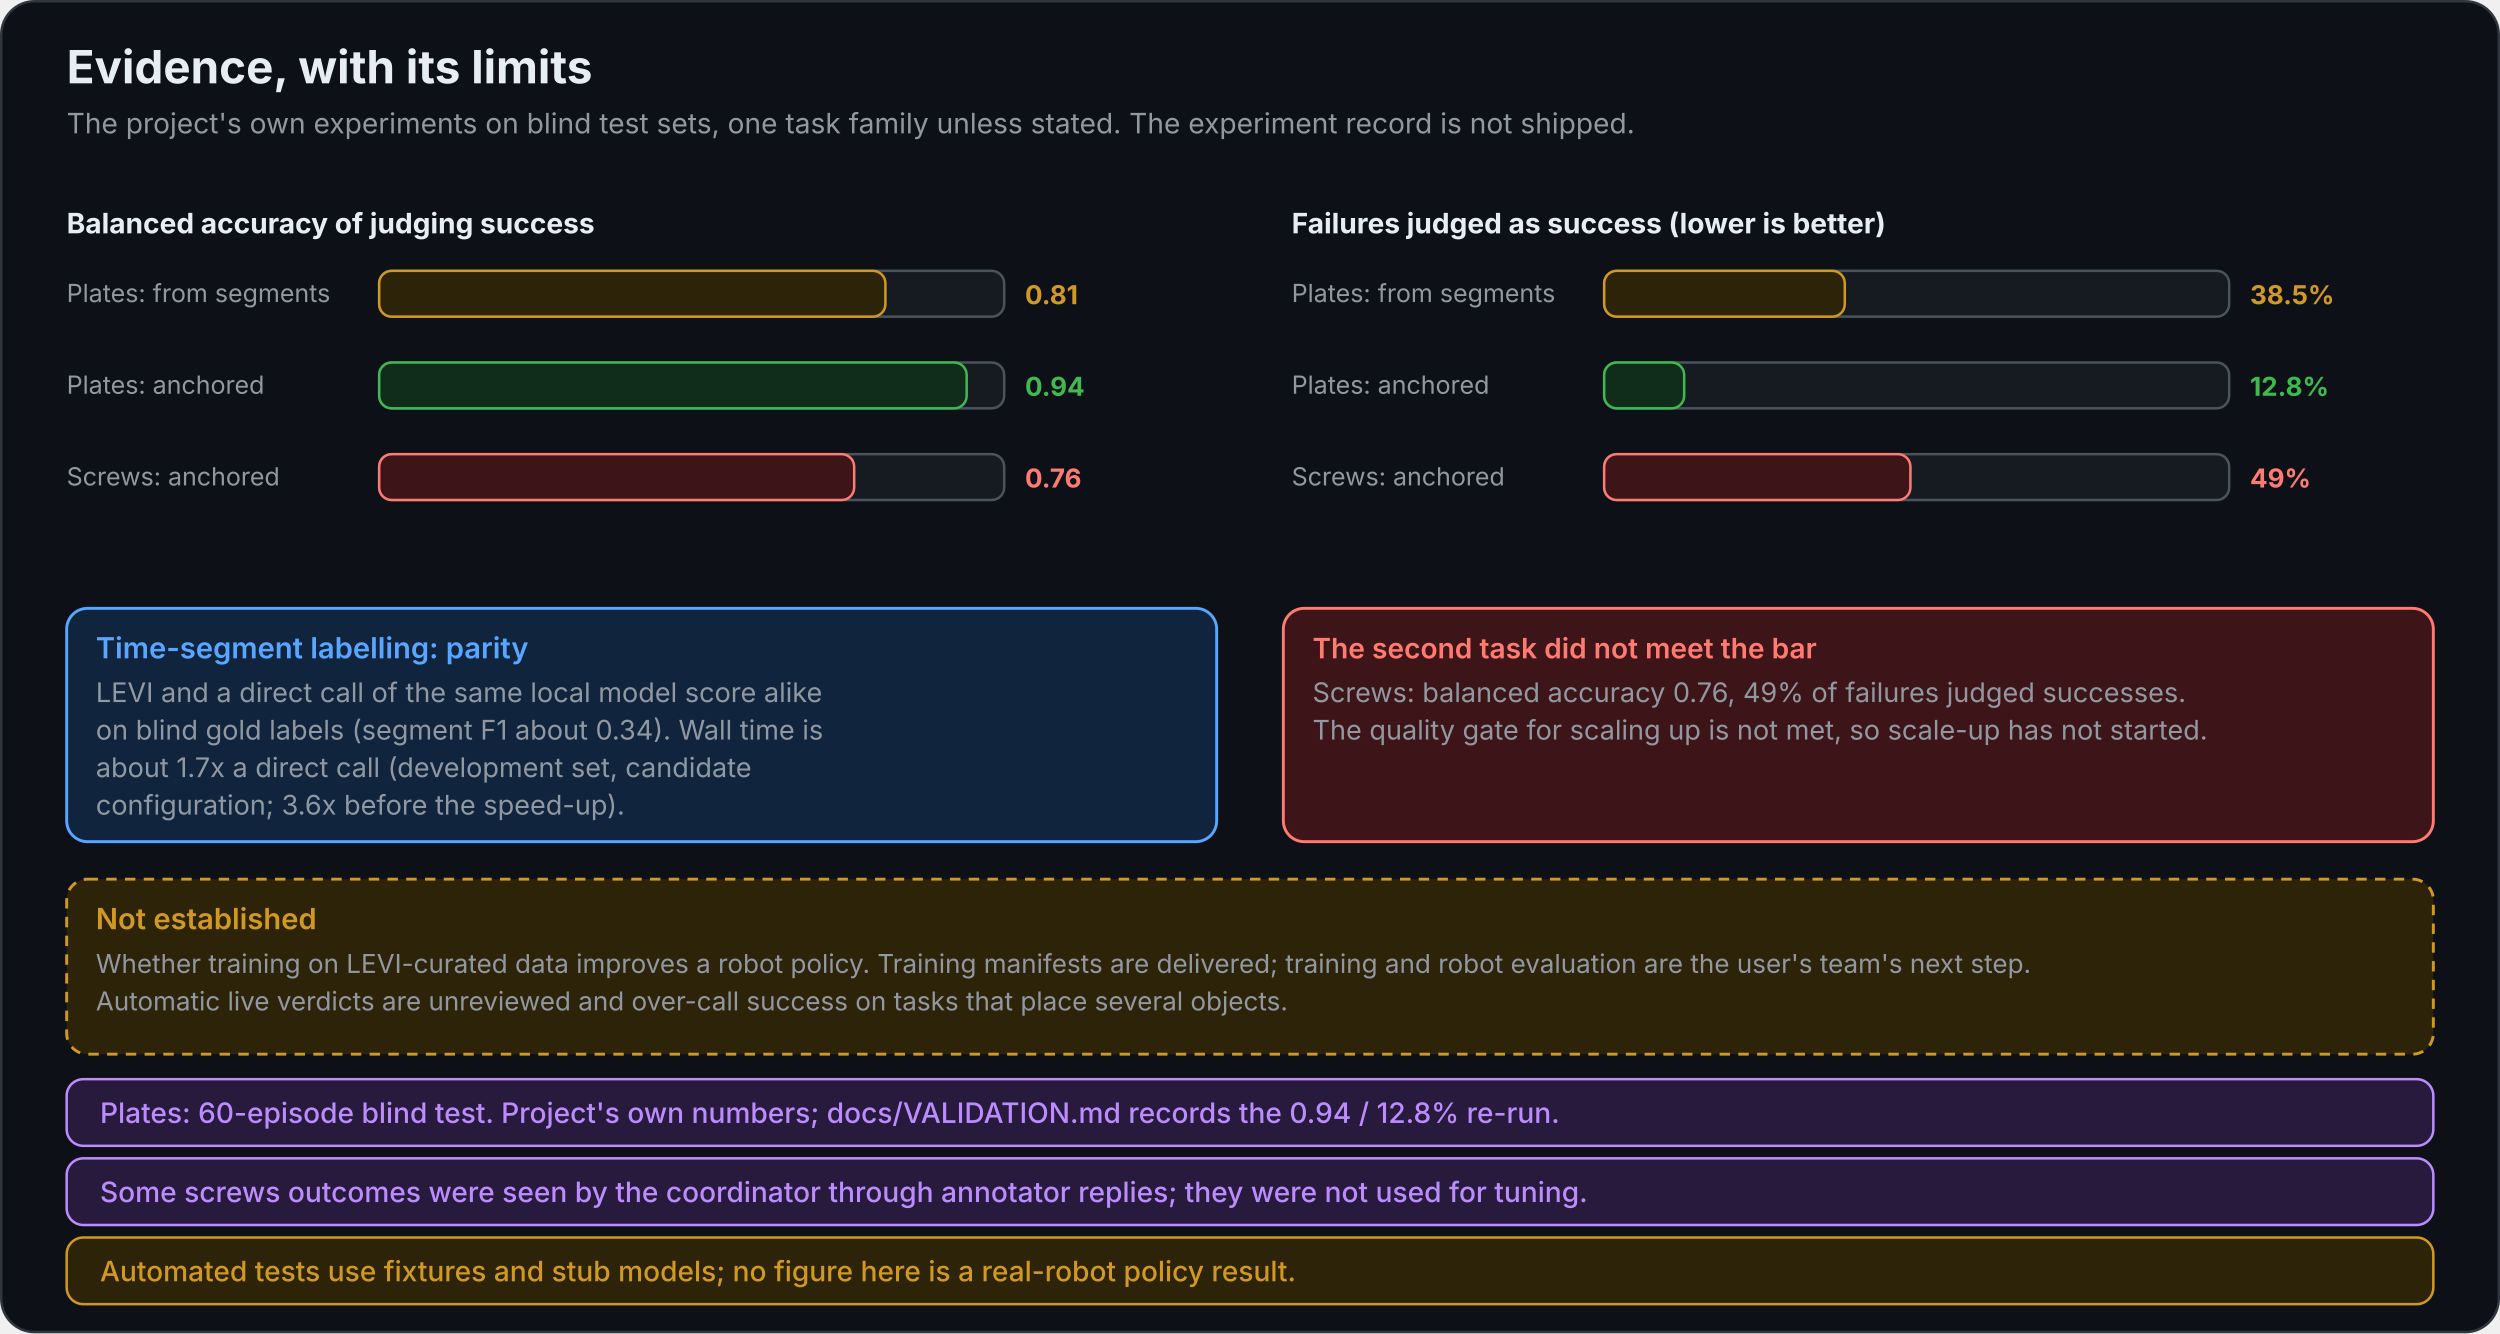
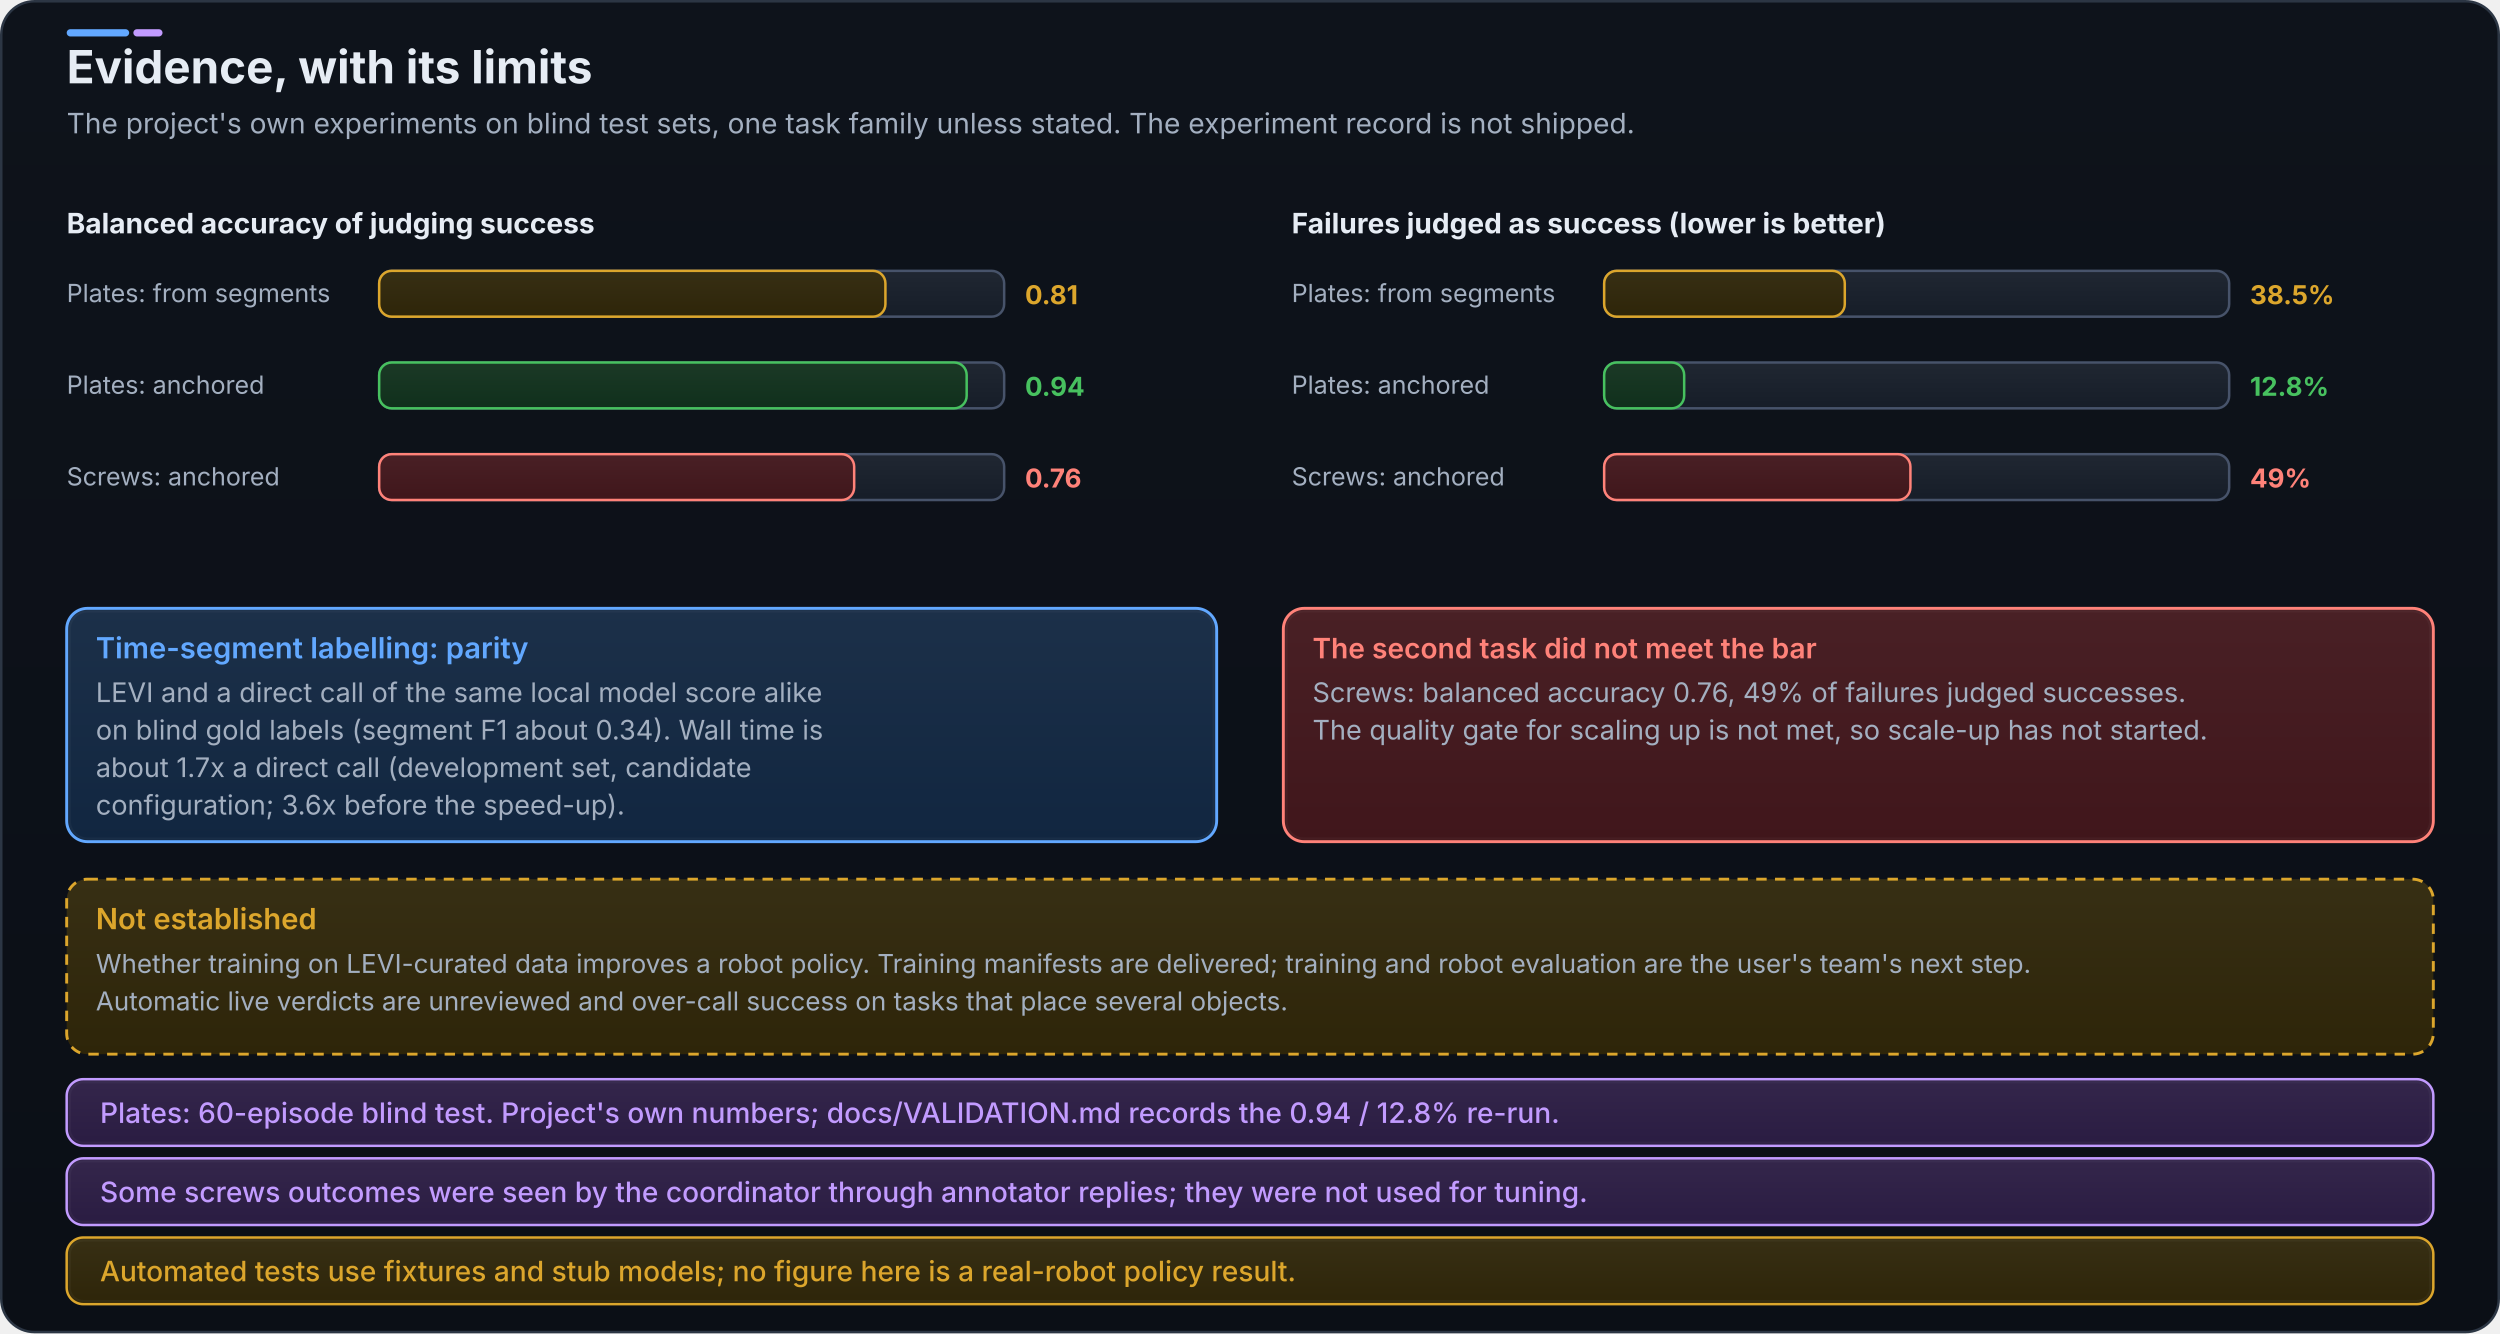
<svg xmlns="http://www.w3.org/2000/svg" viewBox="0 0 1200 640" width="1200" height="640" role="img" aria-labelledby="t d">
-   <defs />
-   <rect x="0.6" y="0.6" width="1198.8" height="638.8" rx="16" fill="#0d1117" stroke="#30363d" stroke-width="1.2" />
-   <text x="32" y="40" font-family="Inter, -apple-system, 'Segoe UI', Roboto, 'Noto Sans', Helvetica, Arial, sans-serif" font-size="22" font-weight="700" text-anchor="start" fill="#e6edf3">Evidence, with its limits</text>
-   <text x="32" y="64" font-family="Inter, -apple-system, 'Segoe UI', Roboto, 'Noto Sans', Helvetica, Arial, sans-serif" font-size="13.5" font-weight="400" text-anchor="start" fill="#9198a1">The project's own experiments on blind test sets, one task family unless stated. The experiment record is not shipped.</text>
-   <text x="32" y="112" font-family="Inter, -apple-system, 'Segoe UI', Roboto, 'Noto Sans', Helvetica, Arial, sans-serif" font-size="13.5" font-weight="700" text-anchor="start" fill="#e6edf3">Balanced accuracy of judging success</text>
-   <text x="32" y="145" font-family="Inter, -apple-system, 'Segoe UI', Roboto, 'Noto Sans', Helvetica, Arial, sans-serif" font-size="12" font-weight="400" text-anchor="start" fill="#9198a1">Plates: from segments</text>
-   <rect x="182" y="130" width="300" height="22" rx="6" fill="#161b22" stroke="#4b535d" stroke-width="1.2" />
-   <rect x="182" y="130" width="243" height="22" rx="6" fill="#2d2308" stroke="#d29922" stroke-width="1.2" />
-   <text x="492" y="146" font-family="Inter, -apple-system, 'Segoe UI', Roboto, 'Noto Sans', Helvetica, Arial, sans-serif" font-size="12.5" font-weight="700" text-anchor="start" fill="#d29922">0.81</text>
-   <text x="32" y="189" font-family="Inter, -apple-system, 'Segoe UI', Roboto, 'Noto Sans', Helvetica, Arial, sans-serif" font-size="12" font-weight="400" text-anchor="start" fill="#9198a1">Plates: anchored</text>
-   <rect x="182" y="174" width="300" height="22" rx="6" fill="#161b22" stroke="#4b535d" stroke-width="1.2" />
-   <rect x="182" y="174" width="282.0" height="22" rx="6" fill="#0f2d1a" stroke="#3fb950" stroke-width="1.2" />
-   <text x="492" y="190" font-family="Inter, -apple-system, 'Segoe UI', Roboto, 'Noto Sans', Helvetica, Arial, sans-serif" font-size="12.5" font-weight="700" text-anchor="start" fill="#3fb950">0.94</text>
-   <text x="32" y="233" font-family="Inter, -apple-system, 'Segoe UI', Roboto, 'Noto Sans', Helvetica, Arial, sans-serif" font-size="12" font-weight="400" text-anchor="start" fill="#9198a1">Screws: anchored</text>
-   <rect x="182" y="218" width="300" height="22" rx="6" fill="#161b22" stroke="#4b535d" stroke-width="1.2" />
-   <rect x="182" y="218" width="228.0" height="22" rx="6" fill="#3d1418" stroke="#ff7b72" stroke-width="1.2" />
-   <text x="492" y="234" font-family="Inter, -apple-system, 'Segoe UI', Roboto, 'Noto Sans', Helvetica, Arial, sans-serif" font-size="12.5" font-weight="700" text-anchor="start" fill="#ff7b72">0.76</text>
-   <text x="620" y="112" font-family="Inter, -apple-system, 'Segoe UI', Roboto, 'Noto Sans', Helvetica, Arial, sans-serif" font-size="13.5" font-weight="700" text-anchor="start" fill="#e6edf3">Failures judged as success (lower is better)</text>
-   <text x="620" y="145" font-family="Inter, -apple-system, 'Segoe UI', Roboto, 'Noto Sans', Helvetica, Arial, sans-serif" font-size="12" font-weight="400" text-anchor="start" fill="#9198a1">Plates: from segments</text>
-   <rect x="770" y="130" width="300" height="22" rx="6" fill="#161b22" stroke="#4b535d" stroke-width="1.2" />
-   <rect x="770" y="130" width="115.5" height="22" rx="6" fill="#2d2308" stroke="#d29922" stroke-width="1.2" />
-   <text x="1080" y="146" font-family="Inter, -apple-system, 'Segoe UI', Roboto, 'Noto Sans', Helvetica, Arial, sans-serif" font-size="12.5" font-weight="700" text-anchor="start" fill="#d29922">38.5%</text>
-   <text x="620" y="189" font-family="Inter, -apple-system, 'Segoe UI', Roboto, 'Noto Sans', Helvetica, Arial, sans-serif" font-size="12" font-weight="400" text-anchor="start" fill="#9198a1">Plates: anchored</text>
-   <rect x="770" y="174" width="300" height="22" rx="6" fill="#161b22" stroke="#4b535d" stroke-width="1.2" />
-   <rect x="770" y="174" width="38.4" height="22" rx="6" fill="#0f2d1a" stroke="#3fb950" stroke-width="1.2" />
-   <text x="1080" y="190" font-family="Inter, -apple-system, 'Segoe UI', Roboto, 'Noto Sans', Helvetica, Arial, sans-serif" font-size="12.5" font-weight="700" text-anchor="start" fill="#3fb950">12.8%</text>
-   <text x="620" y="233" font-family="Inter, -apple-system, 'Segoe UI', Roboto, 'Noto Sans', Helvetica, Arial, sans-serif" font-size="12" font-weight="400" text-anchor="start" fill="#9198a1">Screws: anchored</text>
-   <rect x="770" y="218" width="300" height="22" rx="6" fill="#161b22" stroke="#4b535d" stroke-width="1.2" />
-   <rect x="770" y="218" width="147.0" height="22" rx="6" fill="#3d1418" stroke="#ff7b72" stroke-width="1.2" />
-   <text x="1080" y="234" font-family="Inter, -apple-system, 'Segoe UI', Roboto, 'Noto Sans', Helvetica, Arial, sans-serif" font-size="12.5" font-weight="700" text-anchor="start" fill="#ff7b72">49%</text>
-   <rect x="32" y="292" width="552" height="112" rx="10" fill="#10243e" stroke="#58a6ff" stroke-width="1.4" />
-   <text x="46" y="316" font-family="Inter, -apple-system, 'Segoe UI', Roboto, 'Noto Sans', Helvetica, Arial, sans-serif" font-size="14" font-weight="600" text-anchor="start" fill="#58a6ff">Time-segment labelling: parity</text>
-   <text x="46" y="337" font-family="Inter, -apple-system, 'Segoe UI', Roboto, 'Noto Sans', Helvetica, Arial, sans-serif" font-size="13" font-weight="400" text-anchor="start" fill="#9198a1">LEVI and a direct call of the same local model score alike</text>
-   <text x="46" y="355" font-family="Inter, -apple-system, 'Segoe UI', Roboto, 'Noto Sans', Helvetica, Arial, sans-serif" font-size="13" font-weight="400" text-anchor="start" fill="#9198a1">on blind gold labels (segment F1 about 0.34). Wall time is</text>
-   <text x="46" y="373" font-family="Inter, -apple-system, 'Segoe UI', Roboto, 'Noto Sans', Helvetica, Arial, sans-serif" font-size="13" font-weight="400" text-anchor="start" fill="#9198a1">about 1.7x a direct call (development set, candidate</text>
-   <text x="46" y="391" font-family="Inter, -apple-system, 'Segoe UI', Roboto, 'Noto Sans', Helvetica, Arial, sans-serif" font-size="13" font-weight="400" text-anchor="start" fill="#9198a1">configuration; 3.6x before the speed-up).</text>
-   <rect x="616" y="292" width="552" height="112" rx="10" fill="#3d1418" stroke="#ff7b72" stroke-width="1.4" />
-   <text x="630" y="316" font-family="Inter, -apple-system, 'Segoe UI', Roboto, 'Noto Sans', Helvetica, Arial, sans-serif" font-size="13.5" font-weight="600" text-anchor="start" fill="#ff7b72">The second task did not meet the bar</text>
-   <text x="630" y="337" font-family="Inter, -apple-system, 'Segoe UI', Roboto, 'Noto Sans', Helvetica, Arial, sans-serif" font-size="13" font-weight="400" text-anchor="start" fill="#9198a1">Screws: balanced accuracy 0.76, 49% of failures judged successes.</text>
-   <text x="630" y="355" font-family="Inter, -apple-system, 'Segoe UI', Roboto, 'Noto Sans', Helvetica, Arial, sans-serif" font-size="13" font-weight="400" text-anchor="start" fill="#9198a1">The quality gate for scaling up is not met, so scale-up has not started.</text>
-   <rect x="32" y="422" width="1136" height="84" rx="10" fill="#2d2308" stroke="#d29922" stroke-width="1.4" stroke-dasharray="5 4" />
-   <text x="46" y="446" font-family="Inter, -apple-system, 'Segoe UI', Roboto, 'Noto Sans', Helvetica, Arial, sans-serif" font-size="14" font-weight="600" text-anchor="start" fill="#d29922">Not established</text>
-   <text x="46" y="467" font-family="Inter, -apple-system, 'Segoe UI', Roboto, 'Noto Sans', Helvetica, Arial, sans-serif" font-size="12.5" font-weight="400" text-anchor="start" fill="#9198a1">Whether training on LEVI-curated data improves a robot policy. Training manifests are delivered; training and robot evaluation are the user's team's next step.</text>
-   <text x="46" y="485" font-family="Inter, -apple-system, 'Segoe UI', Roboto, 'Noto Sans', Helvetica, Arial, sans-serif" font-size="12.5" font-weight="400" text-anchor="start" fill="#9198a1">Automatic live verdicts are unreviewed and over-call success on tasks that place several objects.</text>
-   <rect x="32" y="518" width="1136" height="32" rx="8" fill="#271a3d" stroke="#bc8cff" stroke-width="1.2" />
-   <text x="48" y="539" font-family="Inter, -apple-system, 'Segoe UI', Roboto, 'Noto Sans', Helvetica, Arial, sans-serif" font-size="13.5" font-weight="500" text-anchor="start" fill="#bc8cff">Plates: 60-episode blind test. Project's own numbers; docs/VALIDATION.md records the 0.94 / 12.8% re-run.</text>
-   <rect x="32" y="556" width="1136" height="32" rx="8" fill="#271a3d" stroke="#bc8cff" stroke-width="1.2" />
-   <text x="48" y="577" font-family="Inter, -apple-system, 'Segoe UI', Roboto, 'Noto Sans', Helvetica, Arial, sans-serif" font-size="13.5" font-weight="500" text-anchor="start" fill="#bc8cff">Some screws outcomes were seen by the coordinator through annotator replies; they were not used for tuning.</text>
-   <rect x="32" y="594" width="1136" height="32" rx="8" fill="#2d2308" stroke="#d29922" stroke-width="1.2" />
-   <text x="48" y="615" font-family="Inter, -apple-system, 'Segoe UI', Roboto, 'Noto Sans', Helvetica, Arial, sans-serif" font-size="13.5" font-weight="500" text-anchor="start" fill="#d29922">Automated tests use fixtures and stub models; no figure here is a real-robot policy result.</text>
+   <defs>
+     <style>@keyframes flow{to{stroke-dashoffset:-18}}@keyframes now{from{transform:translateX(0)}to{transform:translateX(1120px)}}@keyframes guard{0%,100%{opacity:.3}50%{opacity:.9}}.flow{animation:flow 3s linear infinite}.now{animation:now 12s linear infinite}.guard{opacity:.6;animation:guard 5s ease-in-out infinite}@media (prefers-reduced-motion: reduce) { * { animation: none !important; } }</style>
+     <linearGradient id="g_box" x1="0" y1="0" x2="0" y2="1">
+       <stop offset="0" stop-color="#202732" />
+       <stop offset="1" stop-color="#161d28" />
+     </linearGradient>
+     <linearGradient id="g_danger" x1="0" y1="0" x2="0" y2="1">
+       <stop offset="0" stop-color="#492025" />
+       <stop offset="1" stop-color="#40161b" />
+     </linearGradient>
+     <linearGradient id="g_gate" x1="0" y1="0" x2="0" y2="1">
+       <stop offset="0" stop-color="#372f14" />
+       <stop offset="1" stop-color="#2e2509" />
+     </linearGradient>
+     <linearGradient id="g_model" x1="0" y1="0" x2="0" y2="1">
+       <stop offset="0" stop-color="#1c3049" />
+       <stop offset="1" stop-color="#112640" />
+     </linearGradient>
+     <linearGradient id="g_person" x1="0" y1="0" x2="0" y2="1">
+       <stop offset="0" stop-color="#1b3926" />
+       <stop offset="1" stop-color="#10301c" />
+     </linearGradient>
+     <linearGradient id="g_system" x1="0" y1="0" x2="0" y2="1">
+       <stop offset="0" stop-color="#34264b" />
+       <stop offset="1" stop-color="#2a1c42" />
+     </linearGradient>
+     <linearGradient id="g_panel" x1="0" y1="0" x2="0" y2="1">
+       <stop offset="0" stop-color="#0e131b" />
+       <stop offset="1" stop-color="#0b0f16" />
+     </linearGradient>
+   </defs>
+   <rect x="0.6" y="0.6" width="1198.8" height="638.8" rx="16" fill="url(#g_panel)" stroke="#2c3644" stroke-width="1.2" />
+   <rect x="32" y="14" width="30" height="3.5" rx="1.75" fill="#62a8ff" />
+   <rect x="64" y="14" width="14" height="3.5" rx="1.75" fill="#c29bff" />
+   <text x="32" y="40" font-family="Inter, -apple-system, 'Segoe UI', Roboto, 'Noto Sans', Helvetica, Arial, sans-serif" font-size="22" font-weight="700" text-anchor="start" fill="#e6ecf4">Evidence, with its limits</text>
+   <text x="32" y="64" font-family="Inter, -apple-system, 'Segoe UI', Roboto, 'Noto Sans', Helvetica, Arial, sans-serif" font-size="13.5" font-weight="400" text-anchor="start" fill="#a3afc0">The project's own experiments on blind test sets, one task family unless stated. The experiment record is not shipped.</text>
+   <text x="32" y="112" font-family="Inter, -apple-system, 'Segoe UI', Roboto, 'Noto Sans', Helvetica, Arial, sans-serif" font-size="13.5" font-weight="700" text-anchor="start" fill="#e6ecf4">Balanced accuracy of judging success</text>
+   <text x="32" y="145" font-family="Inter, -apple-system, 'Segoe UI', Roboto, 'Noto Sans', Helvetica, Arial, sans-serif" font-size="12" font-weight="400" text-anchor="start" fill="#a3afc0">Plates: from segments</text>
+   <rect x="182" y="130" width="300" height="22" rx="6" fill="url(#g_box)" stroke="#47536a" stroke-width="1.2" />
+   <rect x="182" y="130" width="243" height="22" rx="6" fill="url(#g_gate)" stroke="#dca62c" stroke-width="1.2" />
+   <text x="492" y="146" font-family="Inter, -apple-system, 'Segoe UI', Roboto, 'Noto Sans', Helvetica, Arial, sans-serif" font-size="12.5" font-weight="700" text-anchor="start" fill="#dca62c">0.81</text>
+   <text x="32" y="189" font-family="Inter, -apple-system, 'Segoe UI', Roboto, 'Noto Sans', Helvetica, Arial, sans-serif" font-size="12" font-weight="400" text-anchor="start" fill="#a3afc0">Plates: anchored</text>
+   <rect x="182" y="174" width="300" height="22" rx="6" fill="url(#g_box)" stroke="#47536a" stroke-width="1.2" />
+   <rect x="182" y="174" width="282.0" height="22" rx="6" fill="url(#g_person)" stroke="#47c15f" stroke-width="1.2" />
+   <text x="492" y="190" font-family="Inter, -apple-system, 'Segoe UI', Roboto, 'Noto Sans', Helvetica, Arial, sans-serif" font-size="12.5" font-weight="700" text-anchor="start" fill="#47c15f">0.94</text>
+   <text x="32" y="233" font-family="Inter, -apple-system, 'Segoe UI', Roboto, 'Noto Sans', Helvetica, Arial, sans-serif" font-size="12" font-weight="400" text-anchor="start" fill="#a3afc0">Screws: anchored</text>
+   <rect x="182" y="218" width="300" height="22" rx="6" fill="url(#g_box)" stroke="#47536a" stroke-width="1.2" />
+   <rect x="182" y="218" width="228.0" height="22" rx="6" fill="url(#g_danger)" stroke="#ff8279" stroke-width="1.2" />
+   <text x="492" y="234" font-family="Inter, -apple-system, 'Segoe UI', Roboto, 'Noto Sans', Helvetica, Arial, sans-serif" font-size="12.5" font-weight="700" text-anchor="start" fill="#ff8279">0.76</text>
+   <text x="620" y="112" font-family="Inter, -apple-system, 'Segoe UI', Roboto, 'Noto Sans', Helvetica, Arial, sans-serif" font-size="13.5" font-weight="700" text-anchor="start" fill="#e6ecf4">Failures judged as success (lower is better)</text>
+   <text x="620" y="145" font-family="Inter, -apple-system, 'Segoe UI', Roboto, 'Noto Sans', Helvetica, Arial, sans-serif" font-size="12" font-weight="400" text-anchor="start" fill="#a3afc0">Plates: from segments</text>
+   <rect x="770" y="130" width="300" height="22" rx="6" fill="url(#g_box)" stroke="#47536a" stroke-width="1.2" />
+   <rect x="770" y="130" width="115.5" height="22" rx="6" fill="url(#g_gate)" stroke="#dca62c" stroke-width="1.2" />
+   <text x="1080" y="146" font-family="Inter, -apple-system, 'Segoe UI', Roboto, 'Noto Sans', Helvetica, Arial, sans-serif" font-size="12.5" font-weight="700" text-anchor="start" fill="#dca62c">38.5%</text>
+   <text x="620" y="189" font-family="Inter, -apple-system, 'Segoe UI', Roboto, 'Noto Sans', Helvetica, Arial, sans-serif" font-size="12" font-weight="400" text-anchor="start" fill="#a3afc0">Plates: anchored</text>
+   <rect x="770" y="174" width="300" height="22" rx="6" fill="url(#g_box)" stroke="#47536a" stroke-width="1.2" />
+   <rect x="770" y="174" width="38.4" height="22" rx="6" fill="url(#g_person)" stroke="#47c15f" stroke-width="1.2" />
+   <text x="1080" y="190" font-family="Inter, -apple-system, 'Segoe UI', Roboto, 'Noto Sans', Helvetica, Arial, sans-serif" font-size="12.5" font-weight="700" text-anchor="start" fill="#47c15f">12.8%</text>
+   <text x="620" y="233" font-family="Inter, -apple-system, 'Segoe UI', Roboto, 'Noto Sans', Helvetica, Arial, sans-serif" font-size="12" font-weight="400" text-anchor="start" fill="#a3afc0">Screws: anchored</text>
+   <rect x="770" y="218" width="300" height="22" rx="6" fill="url(#g_box)" stroke="#47536a" stroke-width="1.2" />
+   <rect x="770" y="218" width="147.0" height="22" rx="6" fill="url(#g_danger)" stroke="#ff8279" stroke-width="1.2" />
+   <text x="1080" y="234" font-family="Inter, -apple-system, 'Segoe UI', Roboto, 'Noto Sans', Helvetica, Arial, sans-serif" font-size="12.5" font-weight="700" text-anchor="start" fill="#ff8279">49%</text>
+   <rect x="32" y="292" width="552" height="112" rx="10" fill="url(#g_model)" stroke="#62a8ff" stroke-width="1.4" />
+   <rect x="33.5" y="293.5" width="549" height="109" rx="8.5" fill="none" stroke="#ffffff" stroke-opacity="0.035" stroke-width="1" />
+   <text x="46" y="316" font-family="Inter, -apple-system, 'Segoe UI', Roboto, 'Noto Sans', Helvetica, Arial, sans-serif" font-size="14" font-weight="600" text-anchor="start" fill="#62a8ff">Time-segment labelling: parity</text>
+   <text x="46" y="337" font-family="Inter, -apple-system, 'Segoe UI', Roboto, 'Noto Sans', Helvetica, Arial, sans-serif" font-size="13" font-weight="400" text-anchor="start" fill="#a3afc0">LEVI and a direct call of the same local model score alike</text>
+   <text x="46" y="355" font-family="Inter, -apple-system, 'Segoe UI', Roboto, 'Noto Sans', Helvetica, Arial, sans-serif" font-size="13" font-weight="400" text-anchor="start" fill="#a3afc0">on blind gold labels (segment F1 about 0.34). Wall time is</text>
+   <text x="46" y="373" font-family="Inter, -apple-system, 'Segoe UI', Roboto, 'Noto Sans', Helvetica, Arial, sans-serif" font-size="13" font-weight="400" text-anchor="start" fill="#a3afc0">about 1.7x a direct call (development set, candidate</text>
+   <text x="46" y="391" font-family="Inter, -apple-system, 'Segoe UI', Roboto, 'Noto Sans', Helvetica, Arial, sans-serif" font-size="13" font-weight="400" text-anchor="start" fill="#a3afc0">configuration; 3.6x before the speed-up).</text>
+   <rect x="616" y="292" width="552" height="112" rx="10" fill="url(#g_danger)" stroke="#ff8279" stroke-width="1.4" />
+   <rect x="617.5" y="293.5" width="549" height="109" rx="8.5" fill="none" stroke="#ffffff" stroke-opacity="0.035" stroke-width="1" />
+   <text x="630" y="316" font-family="Inter, -apple-system, 'Segoe UI', Roboto, 'Noto Sans', Helvetica, Arial, sans-serif" font-size="13.5" font-weight="600" text-anchor="start" fill="#ff8279">The second task did not meet the bar</text>
+   <text x="630" y="337" font-family="Inter, -apple-system, 'Segoe UI', Roboto, 'Noto Sans', Helvetica, Arial, sans-serif" font-size="13" font-weight="400" text-anchor="start" fill="#a3afc0">Screws: balanced accuracy 0.76, 49% of failures judged successes.</text>
+   <text x="630" y="355" font-family="Inter, -apple-system, 'Segoe UI', Roboto, 'Noto Sans', Helvetica, Arial, sans-serif" font-size="13" font-weight="400" text-anchor="start" fill="#a3afc0">The quality gate for scaling up is not met, so scale-up has not started.</text>
+   <rect x="32" y="422" width="1136" height="84" rx="10" fill="url(#g_gate)" stroke="#dca62c" stroke-width="1.4" stroke-dasharray="5 4" />
+   <text x="46" y="446" font-family="Inter, -apple-system, 'Segoe UI', Roboto, 'Noto Sans', Helvetica, Arial, sans-serif" font-size="14" font-weight="600" text-anchor="start" fill="#dca62c">Not established</text>
+   <text x="46" y="467" font-family="Inter, -apple-system, 'Segoe UI', Roboto, 'Noto Sans', Helvetica, Arial, sans-serif" font-size="12.5" font-weight="400" text-anchor="start" fill="#a3afc0">Whether training on LEVI-curated data improves a robot policy. Training manifests are delivered; training and robot evaluation are the user's team's next step.</text>
+   <text x="46" y="485" font-family="Inter, -apple-system, 'Segoe UI', Roboto, 'Noto Sans', Helvetica, Arial, sans-serif" font-size="12.5" font-weight="400" text-anchor="start" fill="#a3afc0">Automatic live verdicts are unreviewed and over-call success on tasks that place several objects.</text>
+   <rect x="32" y="518" width="1136" height="32" rx="8" fill="url(#g_system)" stroke="#c29bff" stroke-width="1.2" />
+   <rect x="33.5" y="519.5" width="1133" height="29" rx="6.5" fill="none" stroke="#ffffff" stroke-opacity="0.035" stroke-width="1" />
+   <text x="48" y="539" font-family="Inter, -apple-system, 'Segoe UI', Roboto, 'Noto Sans', Helvetica, Arial, sans-serif" font-size="13.5" font-weight="500" text-anchor="start" fill="#c29bff">Plates: 60-episode blind test. Project's own numbers; docs/VALIDATION.md records the 0.94 / 12.8% re-run.</text>
+   <rect x="32" y="556" width="1136" height="32" rx="8" fill="url(#g_system)" stroke="#c29bff" stroke-width="1.2" />
+   <rect x="33.5" y="557.5" width="1133" height="29" rx="6.5" fill="none" stroke="#ffffff" stroke-opacity="0.035" stroke-width="1" />
+   <text x="48" y="577" font-family="Inter, -apple-system, 'Segoe UI', Roboto, 'Noto Sans', Helvetica, Arial, sans-serif" font-size="13.5" font-weight="500" text-anchor="start" fill="#c29bff">Some screws outcomes were seen by the coordinator through annotator replies; they were not used for tuning.</text>
+   <rect x="32" y="594" width="1136" height="32" rx="8" fill="url(#g_gate)" stroke="#dca62c" stroke-width="1.2" />
+   <rect x="33.5" y="595.5" width="1133" height="29" rx="6.5" fill="none" stroke="#ffffff" stroke-opacity="0.035" stroke-width="1" />
+   <text x="48" y="615" font-family="Inter, -apple-system, 'Segoe UI', Roboto, 'Noto Sans', Helvetica, Arial, sans-serif" font-size="13.5" font-weight="500" text-anchor="start" fill="#dca62c">Automated tests use fixtures and stub models; no figure here is a real-robot policy result.</text>
</svg>
